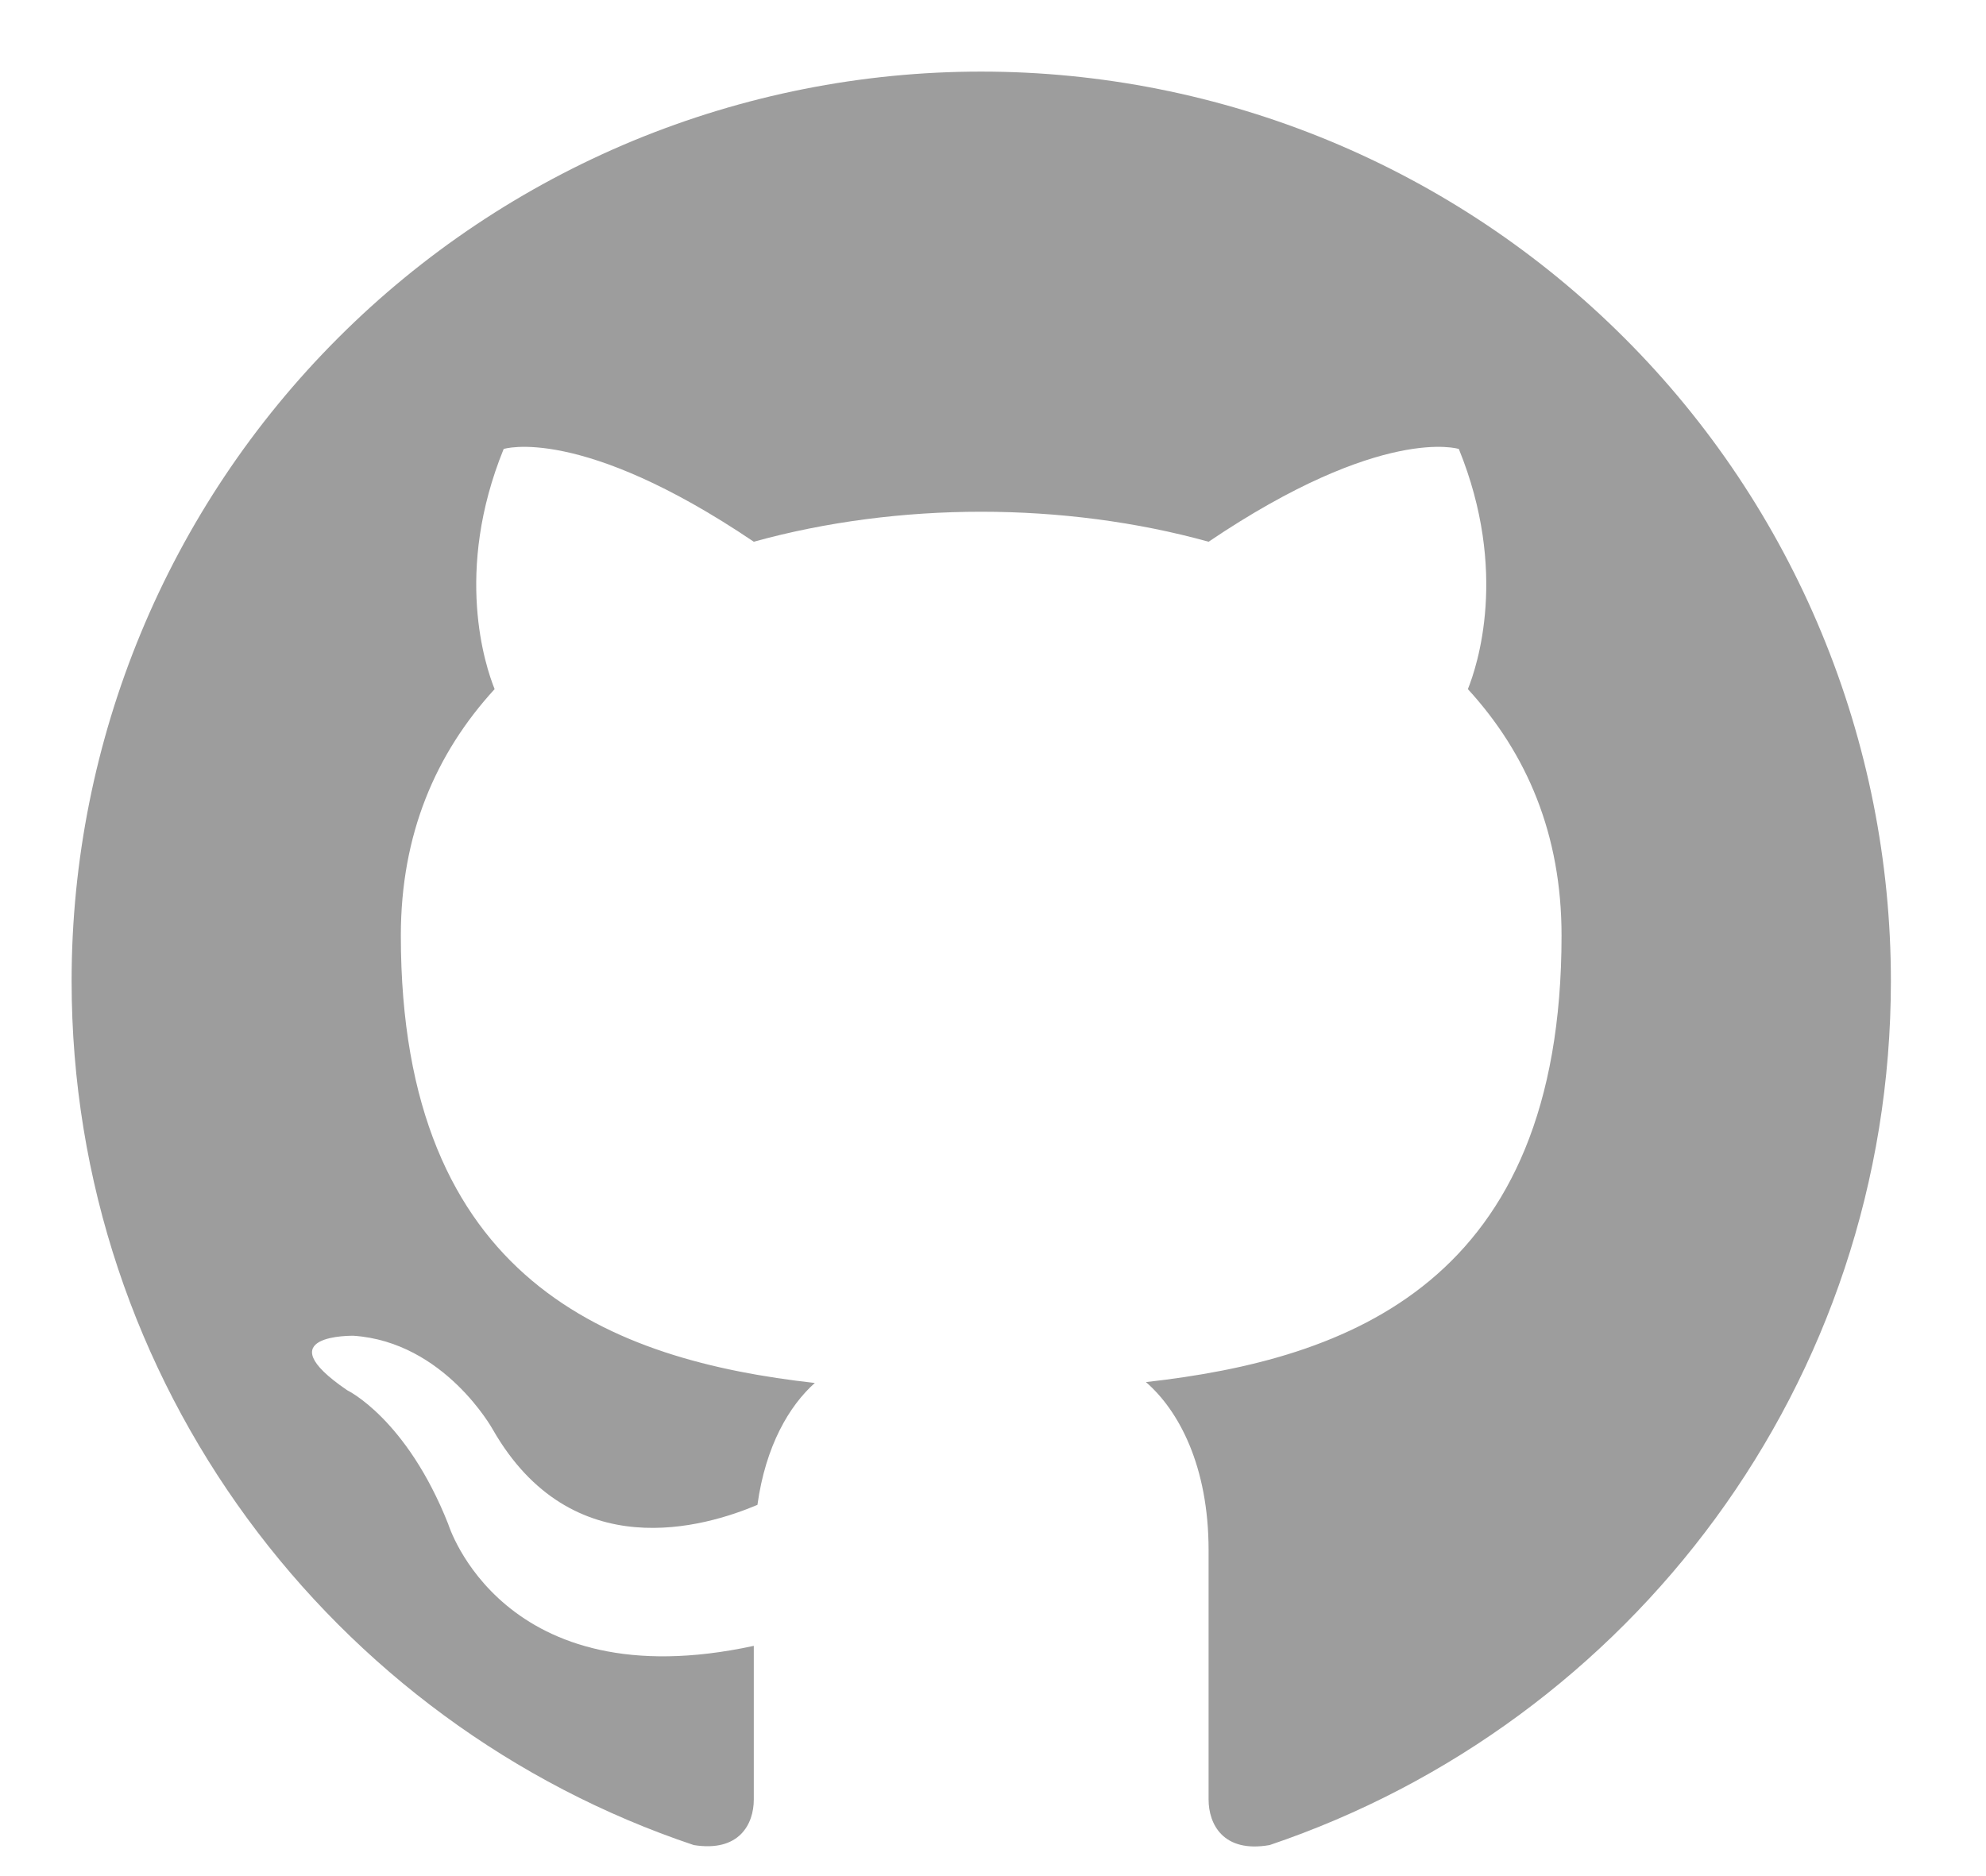
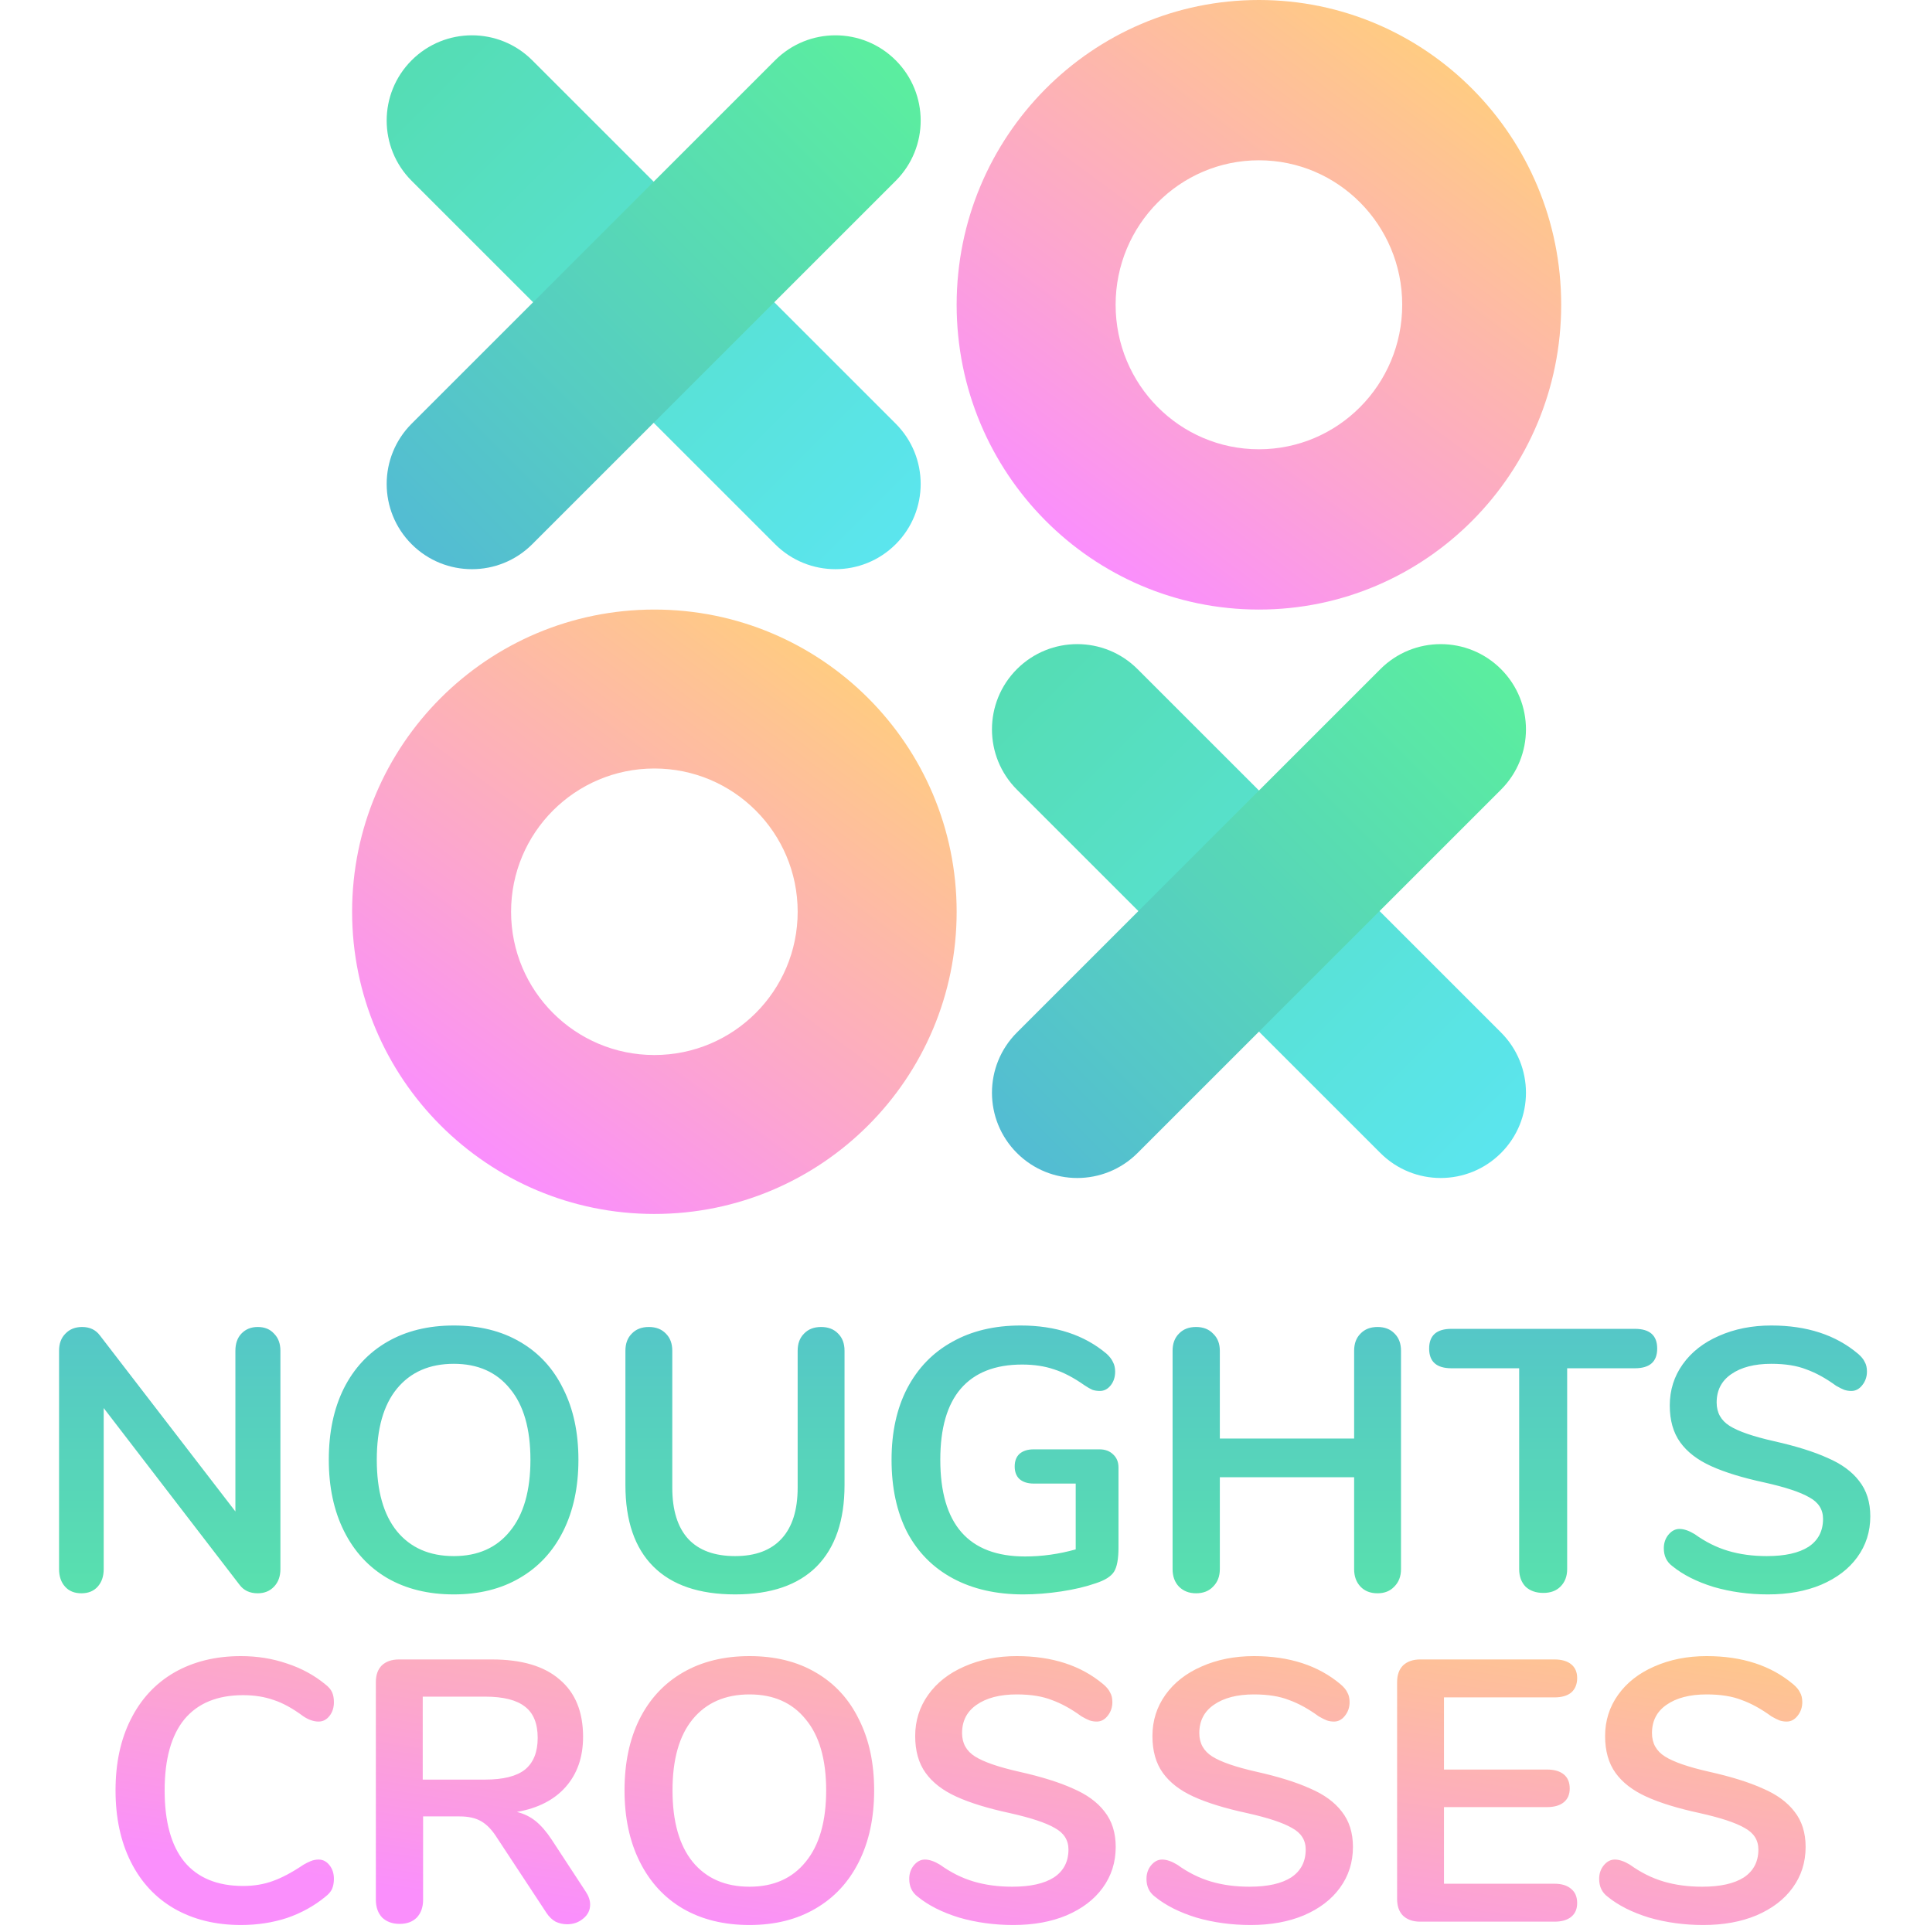
- <svg xmlns="http://www.w3.org/2000/svg" width="18" height="17" viewBox="0 0 18 17" fill="none">
-   <path d="M8.893 0.649C7.811 0.649 6.739 0.862 5.738 1.276C4.738 1.691 3.829 2.298 3.064 3.064C1.518 4.61 0.649 6.707 0.649 8.893C0.649 12.537 3.015 15.629 6.288 16.726C6.7 16.792 6.832 16.536 6.832 16.313V14.92C4.549 15.415 4.062 13.815 4.062 13.815C3.683 12.859 3.147 12.603 3.147 12.603C2.397 12.092 3.205 12.109 3.205 12.109C4.029 12.166 4.466 12.958 4.466 12.958C5.183 14.211 6.395 13.84 6.865 13.642C6.939 13.106 7.154 12.743 7.385 12.537C5.554 12.331 3.633 11.622 3.633 8.481C3.633 7.566 3.947 6.832 4.483 6.247C4.4 6.041 4.112 5.183 4.565 4.07C4.565 4.07 5.258 3.848 6.832 4.911C7.484 4.73 8.193 4.639 8.893 4.639C9.594 4.639 10.303 4.73 10.954 4.911C12.529 3.848 13.222 4.07 13.222 4.07C13.675 5.183 13.387 6.041 13.304 6.247C13.84 6.832 14.153 7.566 14.153 8.481C14.153 11.63 12.224 12.323 10.386 12.529C10.682 12.785 10.954 13.288 10.954 14.054V16.313C10.954 16.536 11.086 16.8 11.507 16.726C14.78 15.621 17.138 12.537 17.138 8.893C17.138 7.811 16.925 6.739 16.51 5.738C16.096 4.738 15.489 3.829 14.723 3.064C13.957 2.298 13.049 1.691 12.048 1.276C11.048 0.862 9.976 0.649 8.893 0.649Z" fill="#9D9D9D" />
+ <svg xmlns="http://www.w3.org/2000/svg" width="371" height="374" viewBox="0 0 371 374" fill="none">
+   <rect x="68" y="23.338" width="33.005" height="132.485" rx="16.503" transform="rotate(-45 68 23.3382)" fill="url(#paint0_linear)" />
+   <rect x="91.338" y="117.02" width="33.005" height="132.485" rx="16.503" transform="rotate(-135 91.3382 117.02)" fill="url(#paint1_linear)" />
+   <rect x="185.145" y="141.193" width="33.005" height="132.485" rx="16.503" transform="rotate(-45 185.145 141.193)" fill="url(#paint2_linear)" />
+   <rect x="208.483" y="234.875" width="33.005" height="132.485" rx="16.503" transform="rotate(-135 208.483 234.875)" fill="url(#paint3_linear)" />
+   <path fill-rule="evenodd" clip-rule="evenodd" d="M243.645 118C275.954 118 302.145 91.585 302.145 59C302.145 26.415 275.954 7.62939e-06 243.645 7.62939e-06C211.336 7.62939e-06 185.145 26.415 185.145 59C185.145 91.585 211.336 118 243.645 118ZM243.645 86.97C258.962 86.97 271.378 74.448 271.378 59C271.378 43.552 258.962 31.03 243.645 31.03C228.328 31.03 215.912 43.552 215.912 59C215.912 74.448 228.328 86.97 243.645 86.97Z" fill="url(#paint4_linear)" />
+   <path fill-rule="evenodd" clip-rule="evenodd" d="M126.645 235C158.954 235 185.145 208.809 185.145 176.5C185.145 144.191 158.954 118 126.645 118C94.336 118 68.145 144.191 68.145 176.5C68.145 208.809 94.336 235 126.645 235ZM126.645 204.233C141.962 204.233 154.378 191.817 154.378 176.5C154.378 161.183 141.962 148.767 126.645 148.767C111.328 148.767 98.912 161.183 98.912 176.5C98.912 191.817 111.328 204.233 126.645 204.233Z" fill="url(#paint5_linear)" />
+   <path d="M49.877 256.88C51.221 256.88 52.277 257.312 53.045 258.176C53.861 258.992 54.269 260.096 54.269 261.488V303.752C54.269 305.144 53.861 306.272 53.045 307.136C52.229 308 51.173 308.432 49.877 308.432C48.341 308.432 47.165 307.88 46.349 306.776L20.069 272.576V303.752C20.069 305.144 19.685 306.272 18.917 307.136C18.149 308 17.093 308.432 15.749 308.432C14.405 308.432 13.349 308 12.581 307.136C11.813 306.272 11.429 305.144 11.429 303.752V261.488C11.429 260.096 11.837 258.992 12.653 258.176C13.469 257.312 14.549 256.88 15.893 256.88C17.381 256.88 18.533 257.432 19.349 258.536L45.557 292.592V261.488C45.557 260.096 45.941 258.992 46.709 258.176C47.525 257.312 48.581 256.88 49.877 256.88ZM87.826 308.648C82.882 308.648 78.586 307.592 74.938 305.48C71.338 303.368 68.554 300.344 66.586 296.408C64.618 292.472 63.634 287.864 63.634 282.584C63.634 277.304 64.594 272.72 66.514 268.832C68.482 264.896 71.29 261.872 74.938 259.76C78.586 257.648 82.882 256.592 87.826 256.592C92.77 256.592 97.042 257.648 100.642 259.76C104.29 261.872 107.074 264.896 108.994 268.832C110.962 272.72 111.946 277.304 111.946 282.584C111.946 287.864 110.962 292.472 108.994 296.408C107.026 300.344 104.218 303.368 100.57 305.48C96.97 307.592 92.722 308.648 87.826 308.648ZM87.826 301.232C92.482 301.232 96.106 299.624 98.698 296.408C101.338 293.192 102.658 288.584 102.658 282.584C102.658 276.584 101.338 272 98.698 268.832C96.106 265.616 92.482 264.008 87.826 264.008C83.122 264.008 79.45 265.616 76.81 268.832C74.218 272 72.922 276.584 72.922 282.584C72.922 288.584 74.218 293.192 76.81 296.408C79.45 299.624 83.122 301.232 87.826 301.232ZM142.279 308.648C135.319 308.648 130.039 306.848 126.439 303.248C122.839 299.648 121.039 294.392 121.039 287.48V261.488C121.039 260.096 121.447 258.992 122.263 258.176C123.079 257.312 124.183 256.88 125.575 256.88C126.967 256.88 128.071 257.312 128.887 258.176C129.703 258.992 130.111 260.096 130.111 261.488V287.984C130.111 292.352 131.143 295.664 133.207 297.92C135.271 300.128 138.295 301.232 142.279 301.232C146.215 301.232 149.215 300.104 151.279 297.848C153.343 295.592 154.375 292.304 154.375 287.984V261.488C154.375 260.096 154.783 258.992 155.599 258.176C156.415 257.312 157.519 256.88 158.911 256.88C160.303 256.88 161.407 257.312 162.223 258.176C163.039 258.992 163.447 260.096 163.447 261.488V287.48C163.447 294.344 161.647 299.6 158.047 303.248C154.447 306.848 149.191 308.648 142.279 308.648ZM212.796 280.568C213.9 280.568 214.788 280.904 215.46 281.576C216.132 282.2 216.468 283.04 216.468 284.096V299.576C216.468 301.784 216.18 303.344 215.604 304.256C215.028 305.168 213.852 305.912 212.076 306.488C210.156 307.16 207.924 307.688 205.38 308.072C202.836 308.456 200.388 308.648 198.036 308.648C192.804 308.648 188.268 307.616 184.428 305.552C180.588 303.488 177.636 300.512 175.572 296.624C173.556 292.688 172.548 288.008 172.548 282.584C172.548 277.256 173.556 272.648 175.572 268.76C177.636 264.824 180.54 261.824 184.284 259.76C188.028 257.648 192.444 256.592 197.532 256.592C204.3 256.592 209.844 258.416 214.164 262.064C214.74 262.592 215.148 263.12 215.388 263.648C215.676 264.176 215.82 264.8 215.82 265.52C215.82 266.576 215.532 267.464 214.956 268.184C214.38 268.904 213.684 269.264 212.868 269.264C212.34 269.264 211.86 269.192 211.428 269.048C210.996 268.856 210.492 268.568 209.916 268.184C207.804 266.696 205.836 265.664 204.012 265.088C202.188 264.464 200.124 264.152 197.82 264.152C192.588 264.152 188.628 265.712 185.94 268.832C183.3 271.904 181.98 276.488 181.98 282.584C181.98 295.064 187.452 301.304 198.396 301.304C201.66 301.304 204.924 300.848 208.188 299.936V287.192H200.052C198.9 287.192 197.988 286.904 197.316 286.328C196.692 285.752 196.38 284.936 196.38 283.88C196.38 282.824 196.692 282.008 197.316 281.432C197.988 280.856 198.9 280.568 200.052 280.568H212.796ZM266.609 256.88C268.001 256.88 269.105 257.312 269.921 258.176C270.737 258.992 271.145 260.096 271.145 261.488V303.752C271.145 305.144 270.713 306.272 269.849 307.136C269.033 308 267.953 308.432 266.609 308.432C265.217 308.432 264.113 308 263.297 307.136C262.481 306.272 262.073 305.144 262.073 303.752V285.968H236.081V303.752C236.081 305.144 235.649 306.272 234.785 307.136C233.969 308 232.865 308.432 231.473 308.432C230.129 308.432 229.025 308 228.161 307.136C227.345 306.272 226.937 305.144 226.937 303.752V261.488C226.937 260.096 227.345 258.992 228.161 258.176C228.977 257.312 230.081 256.88 231.473 256.88C232.865 256.88 233.969 257.312 234.785 258.176C235.649 258.992 236.081 260.096 236.081 261.488V278.48H262.073V261.488C262.073 260.096 262.481 258.992 263.297 258.176C264.113 257.312 265.217 256.88 266.609 256.88ZM298.694 308.36C297.254 308.36 296.102 307.952 295.238 307.136C294.422 306.272 294.014 305.144 294.014 303.752V264.872H280.91C278.03 264.872 276.59 263.6 276.59 261.056C276.59 258.512 278.03 257.24 280.91 257.24H316.406C319.286 257.24 320.726 258.512 320.726 261.056C320.726 263.6 319.286 264.872 316.406 264.872H303.302V303.752C303.302 305.144 302.87 306.272 302.006 307.136C301.19 307.952 300.086 308.36 298.694 308.36ZM342.169 308.648C338.473 308.648 334.969 308.168 331.657 307.208C328.393 306.2 325.729 304.856 323.665 303.176C322.561 302.36 322.009 301.208 322.009 299.72C322.009 298.712 322.297 297.848 322.873 297.128C323.497 296.36 324.217 295.976 325.033 295.976C325.897 295.976 326.881 296.312 327.985 296.984C330.049 298.472 332.209 299.552 334.465 300.224C336.721 300.896 339.217 301.232 341.953 301.232C345.457 301.232 348.145 300.632 350.017 299.432C351.889 298.184 352.825 296.384 352.825 294.032C352.825 292.208 351.937 290.816 350.161 289.856C348.433 288.848 345.529 287.888 341.449 286.976C337.225 286.064 333.793 285.008 331.153 283.808C328.513 282.608 326.521 281.072 325.177 279.2C323.833 277.328 323.161 274.952 323.161 272.072C323.161 269.096 324.001 266.432 325.681 264.08C327.361 261.728 329.689 259.904 332.665 258.608C335.689 257.264 339.073 256.592 342.817 256.592C349.681 256.592 355.273 258.416 359.593 262.064C360.217 262.592 360.649 263.12 360.889 263.648C361.177 264.128 361.321 264.752 361.321 265.52C361.321 266.528 361.009 267.416 360.385 268.184C359.809 268.904 359.113 269.264 358.297 269.264C357.817 269.264 357.361 269.192 356.929 269.048C356.545 268.904 356.017 268.64 355.345 268.256C353.377 266.816 351.457 265.76 349.585 265.088C347.761 264.368 345.505 264.008 342.817 264.008C339.553 264.008 336.961 264.68 335.041 266.024C333.169 267.32 332.233 269.144 332.233 271.496C332.233 273.464 333.073 274.976 334.753 276.032C336.433 277.088 339.289 278.072 343.321 278.984C347.593 279.944 351.049 281.024 353.689 282.224C356.377 283.376 358.417 284.864 359.809 286.688C361.249 288.512 361.969 290.792 361.969 293.528C361.969 296.504 361.129 299.144 359.449 301.448C357.817 303.704 355.489 305.48 352.465 306.776C349.489 308.024 346.057 308.648 342.169 308.648Z" fill="url(#paint6_linear)" />
+   <path d="M46.625 372.648C41.729 372.648 37.433 371.592 33.737 369.48C30.089 367.368 27.281 364.344 25.313 360.408C23.345 356.472 22.361 351.864 22.361 346.584C22.361 341.304 23.345 336.72 25.313 332.832C27.281 328.896 30.089 325.872 33.737 323.76C37.433 321.648 41.729 320.592 46.625 320.592C49.793 320.592 52.769 321.072 55.553 322.032C58.337 322.944 60.809 324.288 62.969 326.064C63.593 326.544 64.025 327.048 64.265 327.576C64.505 328.104 64.625 328.752 64.625 329.52C64.625 330.576 64.337 331.464 63.761 332.184C63.185 332.904 62.489 333.264 61.673 333.264C60.713 333.264 59.729 332.928 58.721 332.256C56.657 330.72 54.737 329.664 52.961 329.088C51.185 328.464 49.217 328.152 47.057 328.152C42.065 328.152 38.273 329.712 35.681 332.832C33.137 335.952 31.865 340.536 31.865 346.584C31.865 352.68 33.137 357.288 35.681 360.408C38.273 363.528 42.065 365.088 47.057 365.088C49.121 365.088 51.017 364.776 52.745 364.152C54.521 363.528 56.513 362.472 58.721 360.984C59.201 360.696 59.681 360.456 60.161 360.264C60.641 360.072 61.145 359.976 61.673 359.976C62.489 359.976 63.185 360.336 63.761 361.056C64.337 361.776 64.625 362.664 64.625 363.72C64.625 364.44 64.505 365.088 64.265 365.664C64.025 366.192 63.593 366.696 62.969 367.176C60.809 368.952 58.337 370.32 55.553 371.28C52.769 372.192 49.793 372.648 46.625 372.648ZM113.35 366.168C113.926 367.032 114.214 367.872 114.214 368.688C114.214 369.792 113.758 370.704 112.846 371.424C111.982 372.144 110.95 372.504 109.75 372.504C108.982 372.504 108.238 372.336 107.518 372C106.846 371.616 106.27 371.064 105.79 370.344L96.213 355.8C95.254 354.264 94.222 353.184 93.118 352.56C92.061 351.936 90.669 351.624 88.942 351.624H81.885V367.752C81.885 369.192 81.478 370.344 80.662 371.208C79.846 372.024 78.742 372.432 77.35 372.432C75.957 372.432 74.829 372.024 73.966 371.208C73.15 370.344 72.742 369.192 72.742 367.752V325.632C72.742 324.24 73.126 323.16 73.894 322.392C74.71 321.624 75.814 321.24 77.206 321.24H95.206C100.966 321.24 105.334 322.536 108.31 325.128C111.334 327.672 112.846 331.368 112.846 336.216C112.846 340.152 111.718 343.392 109.462 345.936C107.254 348.432 104.11 350.04 100.03 350.76C101.422 351.096 102.646 351.696 103.702 352.56C104.758 353.424 105.79 354.624 106.798 356.16L113.35 366.168ZM93.909 344.496C97.413 344.496 99.981 343.848 101.614 342.552C103.246 341.208 104.062 339.168 104.062 336.432C104.062 333.648 103.246 331.632 101.614 330.384C99.981 329.088 97.413 328.44 93.909 328.44H81.814V344.496H93.909ZM145.06 372.648C140.116 372.648 135.82 371.592 132.172 369.48C128.572 367.368 125.788 364.344 123.82 360.408C121.852 356.472 120.868 351.864 120.868 346.584C120.868 341.304 121.828 336.72 123.748 332.832C125.716 328.896 128.524 325.872 132.172 323.76C135.82 321.648 140.116 320.592 145.06 320.592C150.004 320.592 154.276 321.648 157.876 323.76C161.524 325.872 164.308 328.896 166.228 332.832C168.196 336.72 169.18 341.304 169.18 346.584C169.18 351.864 168.196 356.472 166.228 360.408C164.26 364.344 161.452 367.368 157.804 369.48C154.204 371.592 149.956 372.648 145.06 372.648ZM145.06 365.232C149.716 365.232 153.34 363.624 155.932 360.408C158.572 357.192 159.892 352.584 159.892 346.584C159.892 340.584 158.572 336 155.932 332.832C153.34 329.616 149.716 328.008 145.06 328.008C140.356 328.008 136.684 329.616 134.044 332.832C131.452 336 130.156 340.584 130.156 346.584C130.156 352.584 131.452 357.192 134.044 360.408C136.684 363.624 140.356 365.232 145.06 365.232ZM196.13 372.648C192.434 372.648 188.93 372.168 185.618 371.208C182.354 370.2 179.69 368.856 177.626 367.176C176.522 366.36 175.97 365.208 175.97 363.72C175.97 362.712 176.258 361.848 176.834 361.128C177.458 360.36 178.178 359.976 178.994 359.976C179.858 359.976 180.842 360.312 181.946 360.984C184.01 362.472 186.17 363.552 188.426 364.224C190.682 364.896 193.178 365.232 195.914 365.232C199.418 365.232 202.106 364.632 203.978 363.432C205.85 362.184 206.786 360.384 206.786 358.032C206.786 356.208 205.898 354.816 204.122 353.856C202.394 352.848 199.49 351.888 195.41 350.976C191.186 350.064 187.754 349.008 185.114 347.808C182.474 346.608 180.482 345.072 179.138 343.2C177.794 341.328 177.122 338.952 177.122 336.072C177.122 333.096 177.962 330.432 179.642 328.08C181.322 325.728 183.65 323.904 186.626 322.608C189.65 321.264 193.034 320.592 196.778 320.592C203.642 320.592 209.234 322.416 213.554 326.064C214.178 326.592 214.61 327.12 214.85 327.648C215.138 328.128 215.282 328.752 215.282 329.52C215.282 330.528 214.97 331.416 214.346 332.184C213.77 332.904 213.074 333.264 212.258 333.264C211.778 333.264 211.322 333.192 210.89 333.048C210.506 332.904 209.978 332.64 209.306 332.256C207.338 330.816 205.418 329.76 203.546 329.088C201.722 328.368 199.466 328.008 196.778 328.008C193.514 328.008 190.922 328.68 189.002 330.024C187.13 331.32 186.194 333.144 186.194 335.496C186.194 337.464 187.034 338.976 188.714 340.032C190.394 341.088 193.25 342.072 197.282 342.984C201.554 343.944 205.01 345.024 207.65 346.224C210.338 347.376 212.378 348.864 213.77 350.688C215.21 352.512 215.93 354.792 215.93 357.528C215.93 360.504 215.09 363.144 213.41 365.448C211.778 367.704 209.45 369.48 206.426 370.776C203.45 372.024 200.018 372.648 196.13 372.648ZM242.044 372.648C238.348 372.648 234.844 372.168 231.532 371.208C228.268 370.2 225.604 368.856 223.54 367.176C222.436 366.36 221.884 365.208 221.884 363.72C221.884 362.712 222.172 361.848 222.748 361.128C223.372 360.36 224.092 359.976 224.908 359.976C225.772 359.976 226.756 360.312 227.86 360.984C229.924 362.472 232.084 363.552 234.34 364.224C236.596 364.896 239.092 365.232 241.828 365.232C245.332 365.232 248.02 364.632 249.892 363.432C251.764 362.184 252.7 360.384 252.7 358.032C252.7 356.208 251.812 354.816 250.036 353.856C248.308 352.848 245.404 351.888 241.324 350.976C237.1 350.064 233.668 349.008 231.028 347.808C228.388 346.608 226.396 345.072 225.052 343.2C223.708 341.328 223.036 338.952 223.036 336.072C223.036 333.096 223.876 330.432 225.556 328.08C227.236 325.728 229.564 323.904 232.54 322.608C235.564 321.264 238.948 320.592 242.692 320.592C249.556 320.592 255.148 322.416 259.468 326.064C260.092 326.592 260.524 327.12 260.764 327.648C261.052 328.128 261.196 328.752 261.196 329.52C261.196 330.528 260.884 331.416 260.26 332.184C259.684 332.904 258.988 333.264 258.172 333.264C257.692 333.264 257.236 333.192 256.804 333.048C256.42 332.904 255.892 332.64 255.22 332.256C253.252 330.816 251.332 329.76 249.46 329.088C247.636 328.368 245.38 328.008 242.692 328.008C239.428 328.008 236.836 328.68 234.916 330.024C233.044 331.32 232.108 333.144 232.108 335.496C232.108 337.464 232.948 338.976 234.628 340.032C236.308 341.088 239.164 342.072 243.196 342.984C247.468 343.944 250.924 345.024 253.564 346.224C256.252 347.376 258.292 348.864 259.684 350.688C261.124 352.512 261.844 354.792 261.844 357.528C261.844 360.504 261.004 363.144 259.324 365.448C257.692 367.704 255.364 369.48 252.34 370.776C249.364 372.024 245.932 372.648 242.044 372.648ZM274.854 372C273.462 372 272.358 371.616 271.542 370.848C270.774 370.08 270.39 369 270.39 367.608V325.632C270.39 324.24 270.774 323.16 271.542 322.392C272.358 321.624 273.462 321.24 274.854 321.24H300.846C302.238 321.24 303.318 321.552 304.086 322.176C304.854 322.8 305.238 323.688 305.238 324.84C305.238 326.04 304.854 326.976 304.086 327.648C303.318 328.272 302.238 328.584 300.846 328.584H279.462V342.552H299.406C300.798 342.552 301.878 342.864 302.646 343.488C303.414 344.112 303.798 345.024 303.798 346.224C303.798 347.376 303.414 348.264 302.646 348.888C301.878 349.512 300.798 349.824 299.406 349.824H279.462V364.656H300.846C302.238 364.656 303.318 364.992 304.086 365.664C304.854 366.288 305.238 367.2 305.238 368.4C305.238 369.552 304.854 370.44 304.086 371.064C303.318 371.688 302.238 372 300.846 372H274.854ZM329.653 372.648C325.957 372.648 322.453 372.168 319.141 371.208C315.877 370.2 313.213 368.856 311.149 367.176C310.045 366.36 309.493 365.208 309.493 363.72C309.493 362.712 309.781 361.848 310.357 361.128C310.981 360.36 311.701 359.976 312.517 359.976C313.381 359.976 314.365 360.312 315.469 360.984C317.533 362.472 319.693 363.552 321.949 364.224C324.205 364.896 326.701 365.232 329.437 365.232C332.941 365.232 335.629 364.632 337.501 363.432C339.373 362.184 340.309 360.384 340.309 358.032C340.309 356.208 339.421 354.816 337.645 353.856C335.917 352.848 333.013 351.888 328.933 350.976C324.709 350.064 321.277 349.008 318.637 347.808C315.997 346.608 314.005 345.072 312.661 343.2C311.317 341.328 310.645 338.952 310.645 336.072C310.645 333.096 311.485 330.432 313.165 328.08C314.845 325.728 317.173 323.904 320.149 322.608C323.173 321.264 326.557 320.592 330.301 320.592C337.165 320.592 342.757 322.416 347.077 326.064C347.701 326.592 348.133 327.12 348.373 327.648C348.661 328.128 348.805 328.752 348.805 329.52C348.805 330.528 348.493 331.416 347.869 332.184C347.293 332.904 346.597 333.264 345.781 333.264C345.301 333.264 344.845 333.192 344.413 333.048C344.029 332.904 343.501 332.64 342.829 332.256C340.861 330.816 338.941 329.76 337.069 329.088C335.245 328.368 332.989 328.008 330.301 328.008C327.037 328.008 324.445 328.68 322.525 330.024C320.653 331.32 319.717 333.144 319.717 335.496C319.717 337.464 320.557 338.976 322.237 340.032C323.917 341.088 326.773 342.072 330.805 342.984C335.077 343.944 338.533 345.024 341.173 346.224C343.861 347.376 345.901 348.864 347.293 350.688C348.733 352.512 349.453 354.792 349.453 357.528C349.453 360.504 348.613 363.144 346.933 365.448C345.301 367.704 342.973 369.48 339.949 370.776C336.973 372.024 333.541 372.648 329.653 372.648Z" fill="url(#paint7_linear)" />
+   <defs>
+     <linearGradient id="paint0_linear" x1="84.503" y1="23.338" x2="84.503" y2="155.824" gradientUnits="userSpaceOnUse">
+       <stop stop-color="#55DDB4" />
+       <stop offset="1" stop-color="#5BE5EE" />
+     </linearGradient>
+     <linearGradient id="paint1_linear" x1="107.841" y1="117.02" x2="107.841" y2="249.505" gradientUnits="userSpaceOnUse">
+       <stop stop-color="#53BCD3" />
+       <stop offset="1" stop-color="#5BEE9F" />
+     </linearGradient>
+     <linearGradient id="paint2_linear" x1="201.648" y1="141.193" x2="201.648" y2="273.679" gradientUnits="userSpaceOnUse">
+       <stop stop-color="#55DDB4" />
+       <stop offset="1" stop-color="#5BE5EE" />
+     </linearGradient>
+     <linearGradient id="paint3_linear" x1="224.986" y1="234.875" x2="224.986" y2="367.36" gradientUnits="userSpaceOnUse">
+       <stop stop-color="#53BCD3" />
+       <stop offset="1" stop-color="#5BEE9F" />
+     </linearGradient>
+     <linearGradient id="paint4_linear" x1="277.878" y1="9.833" x2="207.775" y2="104.757" gradientUnits="userSpaceOnUse">
+       <stop stop-color="#FFCC81" />
+       <stop offset="1" stop-color="#FA8FFC" />
+     </linearGradient>
+     <linearGradient id="paint5_linear" x1="160.878" y1="127.75" x2="91.545" y2="222.433" gradientUnits="userSpaceOnUse">
+       <stop stop-color="#FFCC81" />
+       <stop offset="1" stop-color="#FA8FFC" />
+     </linearGradient>
+     <linearGradient id="paint6_linear" x1="185.5" y1="235" x2="185.5" y2="336" gradientUnits="userSpaceOnUse">
+       <stop stop-color="#53BCD3" />
+       <stop offset="1" stop-color="#5BEE9F" />
+     </linearGradient>
+     <linearGradient id="paint7_linear" x1="290.541" y1="305.25" x2="276.603" y2="396.357" gradientUnits="userSpaceOnUse">
+       <stop stop-color="#FFCC81" />
+       <stop offset="1" stop-color="#FA8FFC" />
+     </linearGradient>
+   </defs>
</svg>
